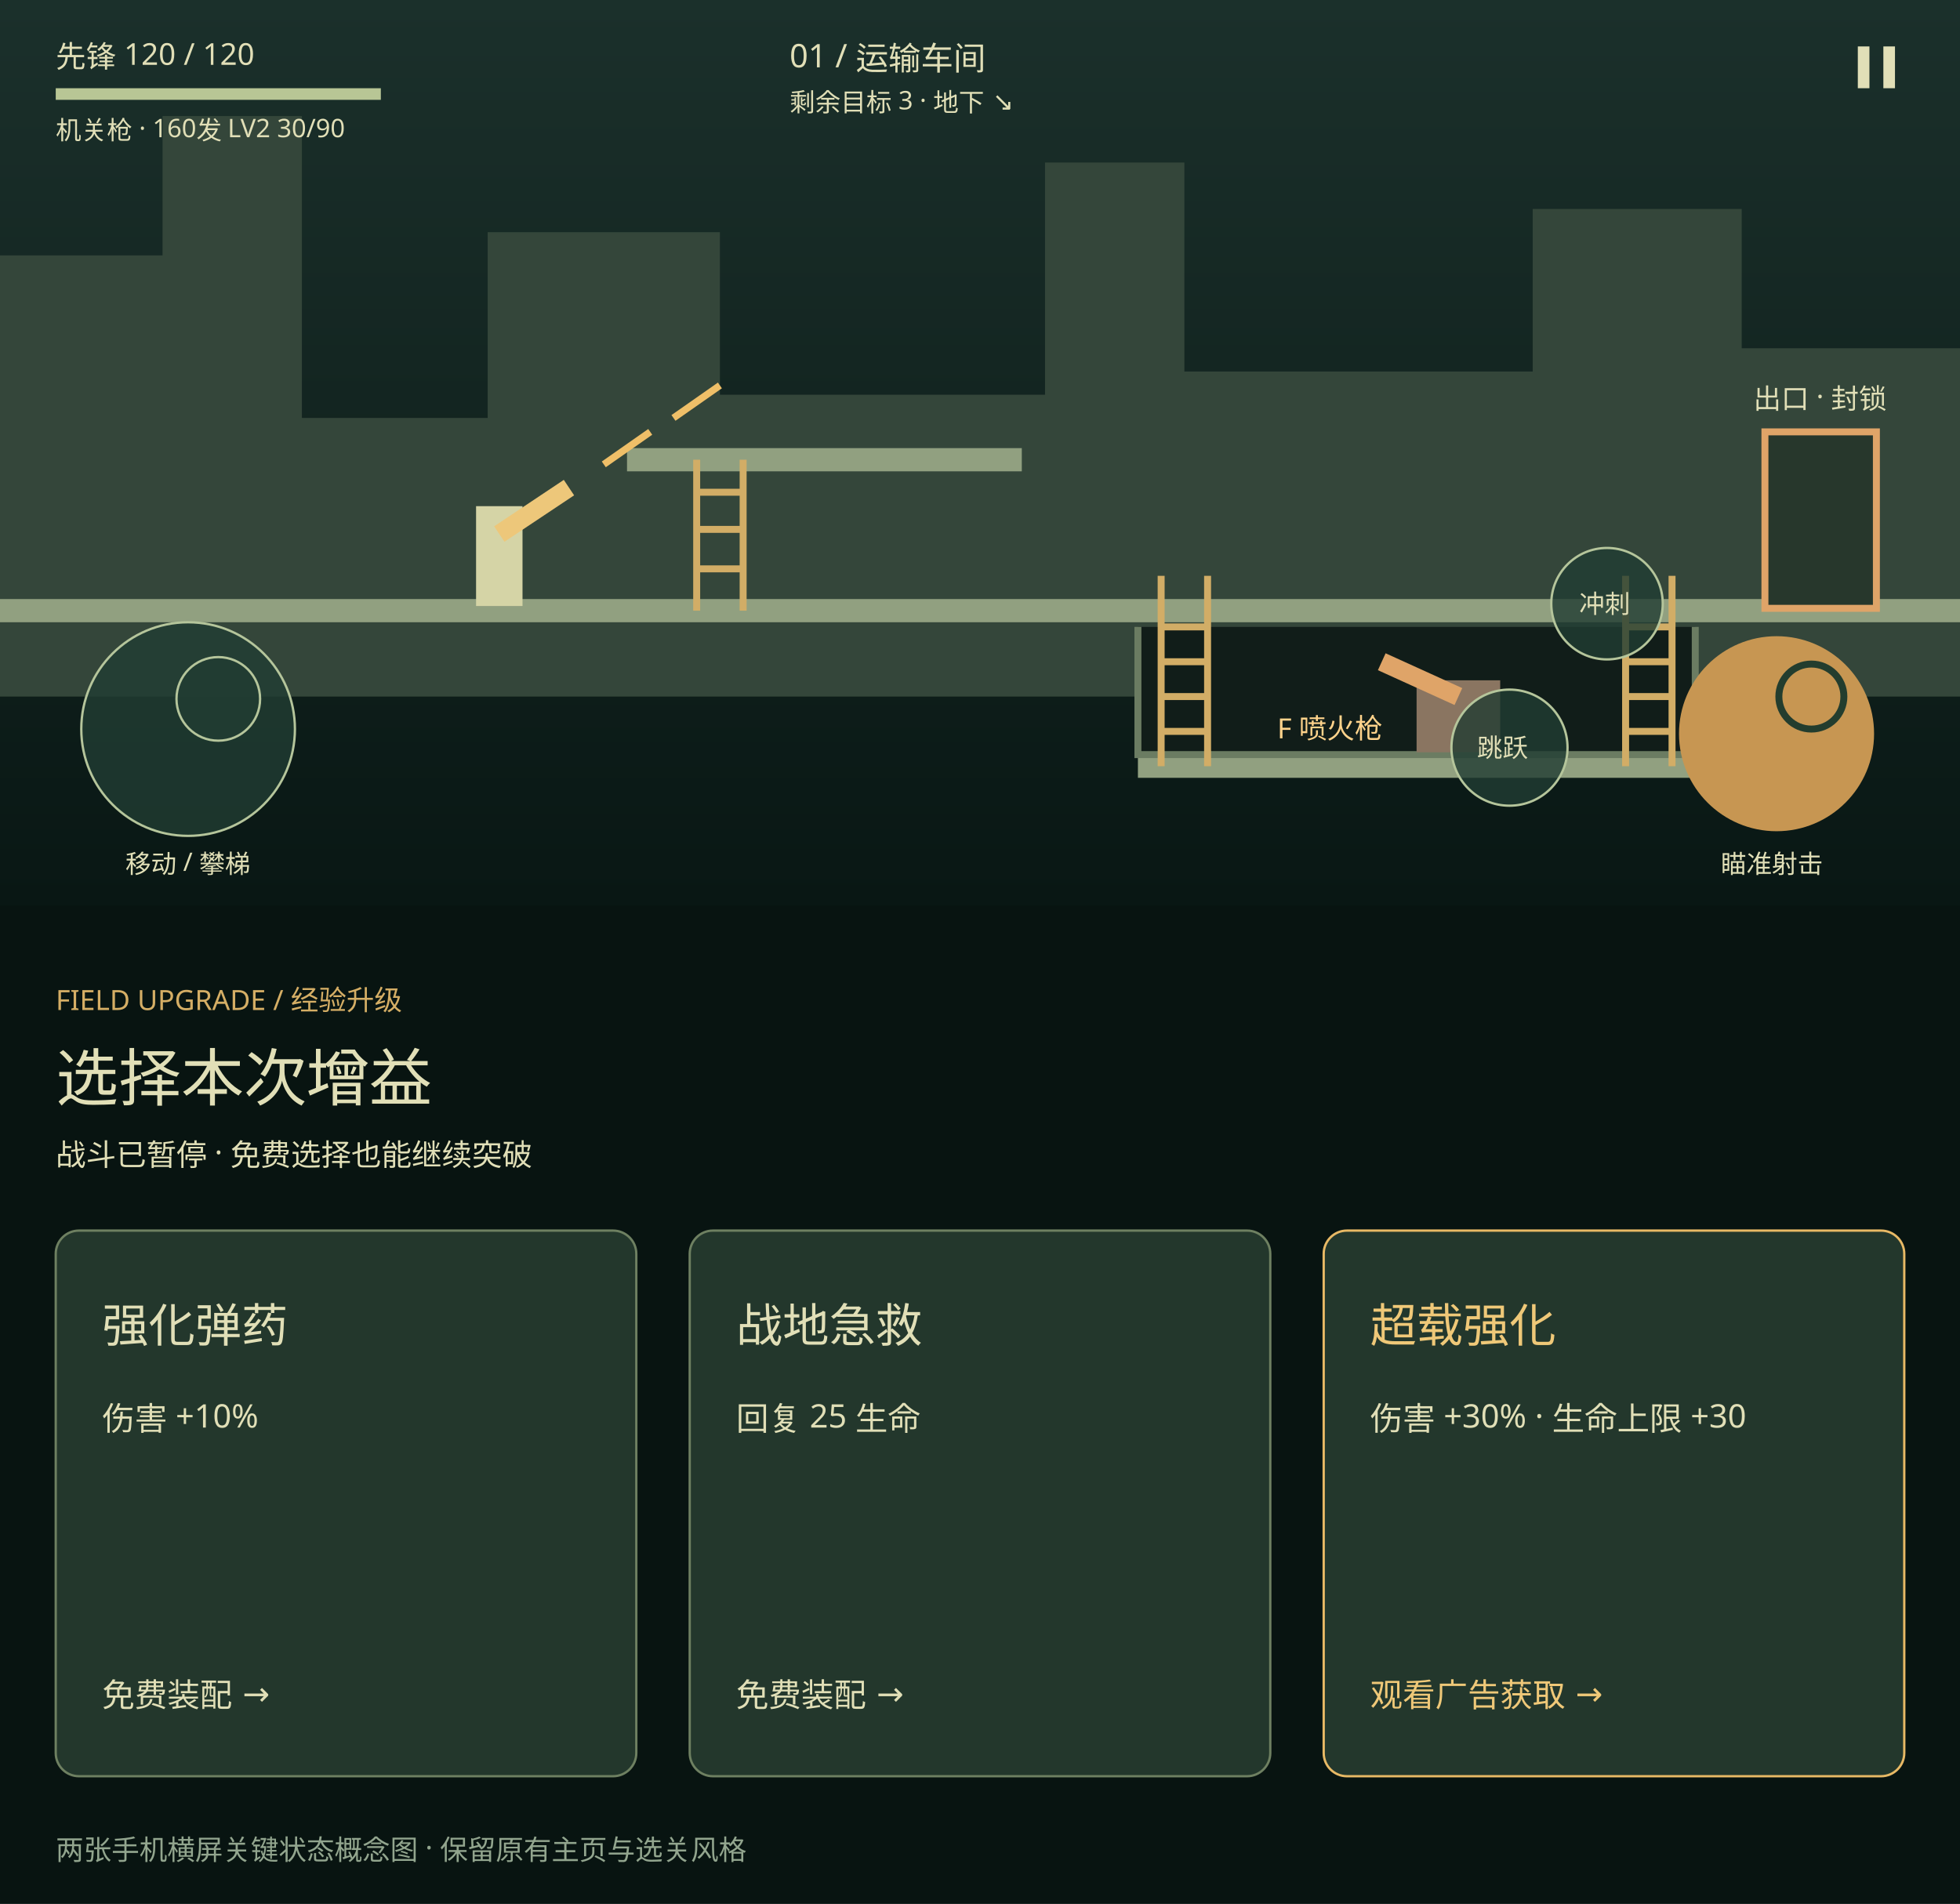
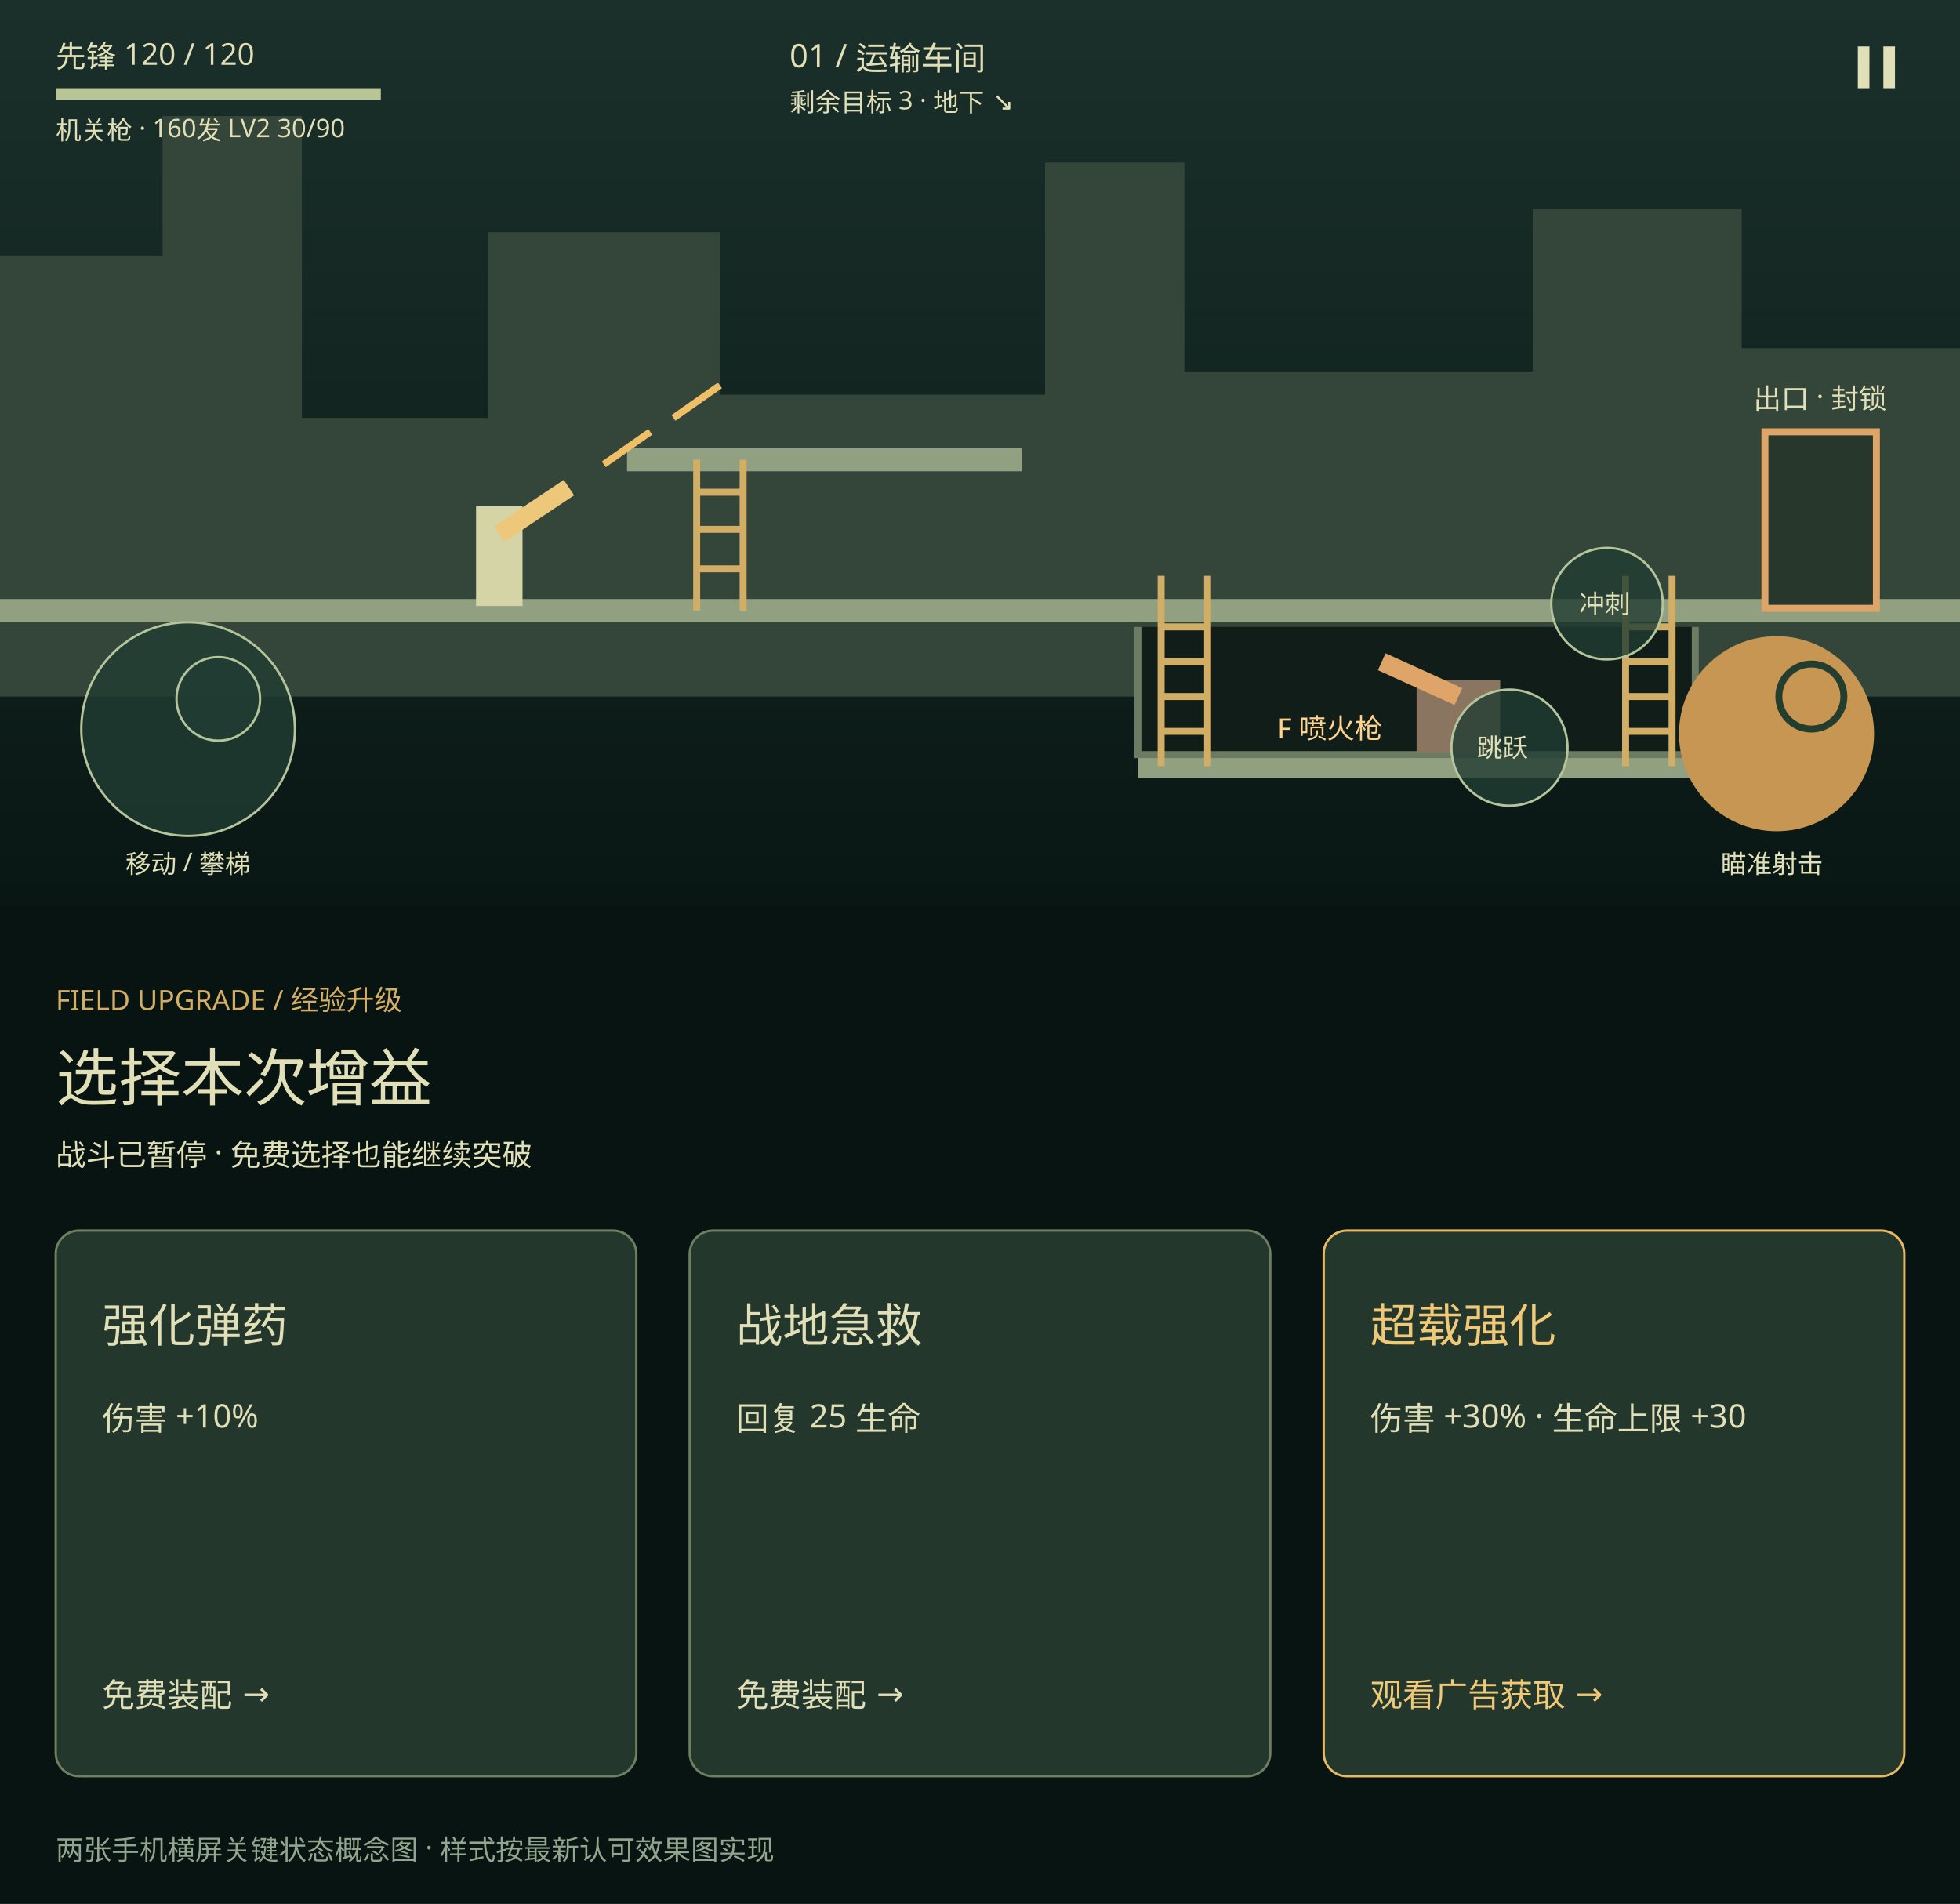
<svg xmlns="http://www.w3.org/2000/svg" width="844" height="820" viewBox="0 0 844 820">
  <defs>
    <linearGradient id="bg" x2="0" y2="1">
      <stop stop-color="#1b302b" />
      <stop offset="1" stop-color="#091714" />
    </linearGradient>
  </defs>
  <rect width="844" height="820" fill="#081411" />
  <g font-family="sans-serif" fill="#e1dfb7">
    <rect width="844" height="390" fill="url(#bg)" />
    <path d="M0 110H70V50H130V180H210V100H310V170H450V70H510V160H660V90H750V150H844V300H0" fill="#34463a" />
    <path d="M0 263H844M270 198H440M490 330H730" stroke="#91a080" stroke-width="10" />
    <path d="M490 270V325H730V270" fill="#111d19" stroke="#6b7c62" stroke-width="3" />
    <g stroke="#d2ad66" stroke-width="3">
      <path d="M500 248V330M520 248V330M700 248V330M720 248V330M300 198V263M320 198V263" />
      <path d="M500 270H520M500 285H520M500 300H520M500 315H520M700 270H720M700 285H720M700 300H720M700 315H720M300 212H320M300 228H320M300 245H320" />
    </g>
    <rect x="205" y="218" width="20" height="43" fill="#d5d4a6" />
    <path d="M215 230L245 210" stroke="#edc77a" stroke-width="8" />
    <path d="M260 200L280 186M290 180L310 166" stroke="#efbf68" stroke-width="3" />
    <rect x="610" y="293" width="36" height="31" fill="#8a7561" />
    <path d="M628 300L595 285" stroke="#dfa468" stroke-width="8" />
    <rect x="760" y="186" width="48" height="76" fill="#27372c" stroke="#dfa468" stroke-width="3" />
    <text x="755" y="176" font-size="12">出口 · 封锁</text>
    <text x="550" y="318" font-size="12" fill="#ffd38b">F 喷火枪</text>
    <text x="24" y="29" font-size="13">先锋  120 / 120</text>
    <rect x="24" y="38" width="140" height="5" fill="#b8c695" />
    <text x="24" y="60" font-size="11">机关枪 · 160发  LV2  30/90</text>
    <text x="340" y="29" font-size="14">01 / 运输车间</text>
    <text x="340" y="48" font-size="11">剩余目标 3 · 地下 ↘</text>
    <rect x="800" y="20" width="5" height="18" />
    <rect x="811" y="20" width="5" height="18" />
    <g fill="#213c32cc" stroke="#b5c59b">
      <circle cx="81" cy="314" r="46" />
      <circle cx="94" cy="301" r="18" />
      <circle cx="650" cy="322" r="25" />
      <circle cx="692" cy="260" r="24" />
    </g>
    <circle cx="765" cy="316" r="42" fill="#c79652" />
    <circle cx="780" cy="300" r="14" fill="none" stroke="#233d2e" stroke-width="3" />
    <text x="54" y="376" font-size="11">移动 / 攀梯</text>
    <text x="636" y="326" font-size="11">跳跃</text>
    <text x="680" y="264" font-size="11">冲刺</text>
    <text x="741" y="376" font-size="11">瞄准射击</text>
    <text x="24" y="435" font-size="12" fill="#d5ae65">FIELD UPGRADE / 经验升级</text>
    <text x="24" y="474" font-size="27">选择本次增益</text>
    <text x="24" y="502" font-size="13">战斗已暂停 · 免费选择也能继续突破</text>
    <g fill="#23372c" stroke="#6e8061">
      <rect x="24" y="530" width="250" height="235" rx="10" />
      <rect x="297" y="530" width="250" height="235" rx="10" />
      <rect x="570" y="530" width="250" height="235" rx="10" stroke="#e8b965" />
    </g>
    <text x="44" y="578" font-size="20">强化弹药</text>
    <text x="44" y="616" font-size="14">伤害 +10%</text>
    <text x="44" y="735" font-size="14">免费装配 →</text>
    <text x="317" y="578" font-size="20">战地急救</text>
    <text x="317" y="616" font-size="14">回复 25 生命</text>
    <text x="317" y="735" font-size="14">免费装配 →</text>
    <text x="590" y="578" font-size="20" fill="#efc878">超载强化</text>
    <text x="590" y="616" font-size="14">伤害 +30% · 生命上限 +30</text>
    <text x="590" y="735" font-size="14" fill="#efc878">观看广告获取 →</text>
-     <text x="24" y="801" font-size="12" fill="#92a58e">两张手机横屏关键状态概念图 · 保留原有主页与选关风格</text>
+     <text x="24" y="801" font-size="12" fill="#92a58e">两张手机横屏关键状态概念图 · 样式按最新认可效果图实现</text>
  </g>
</svg>
